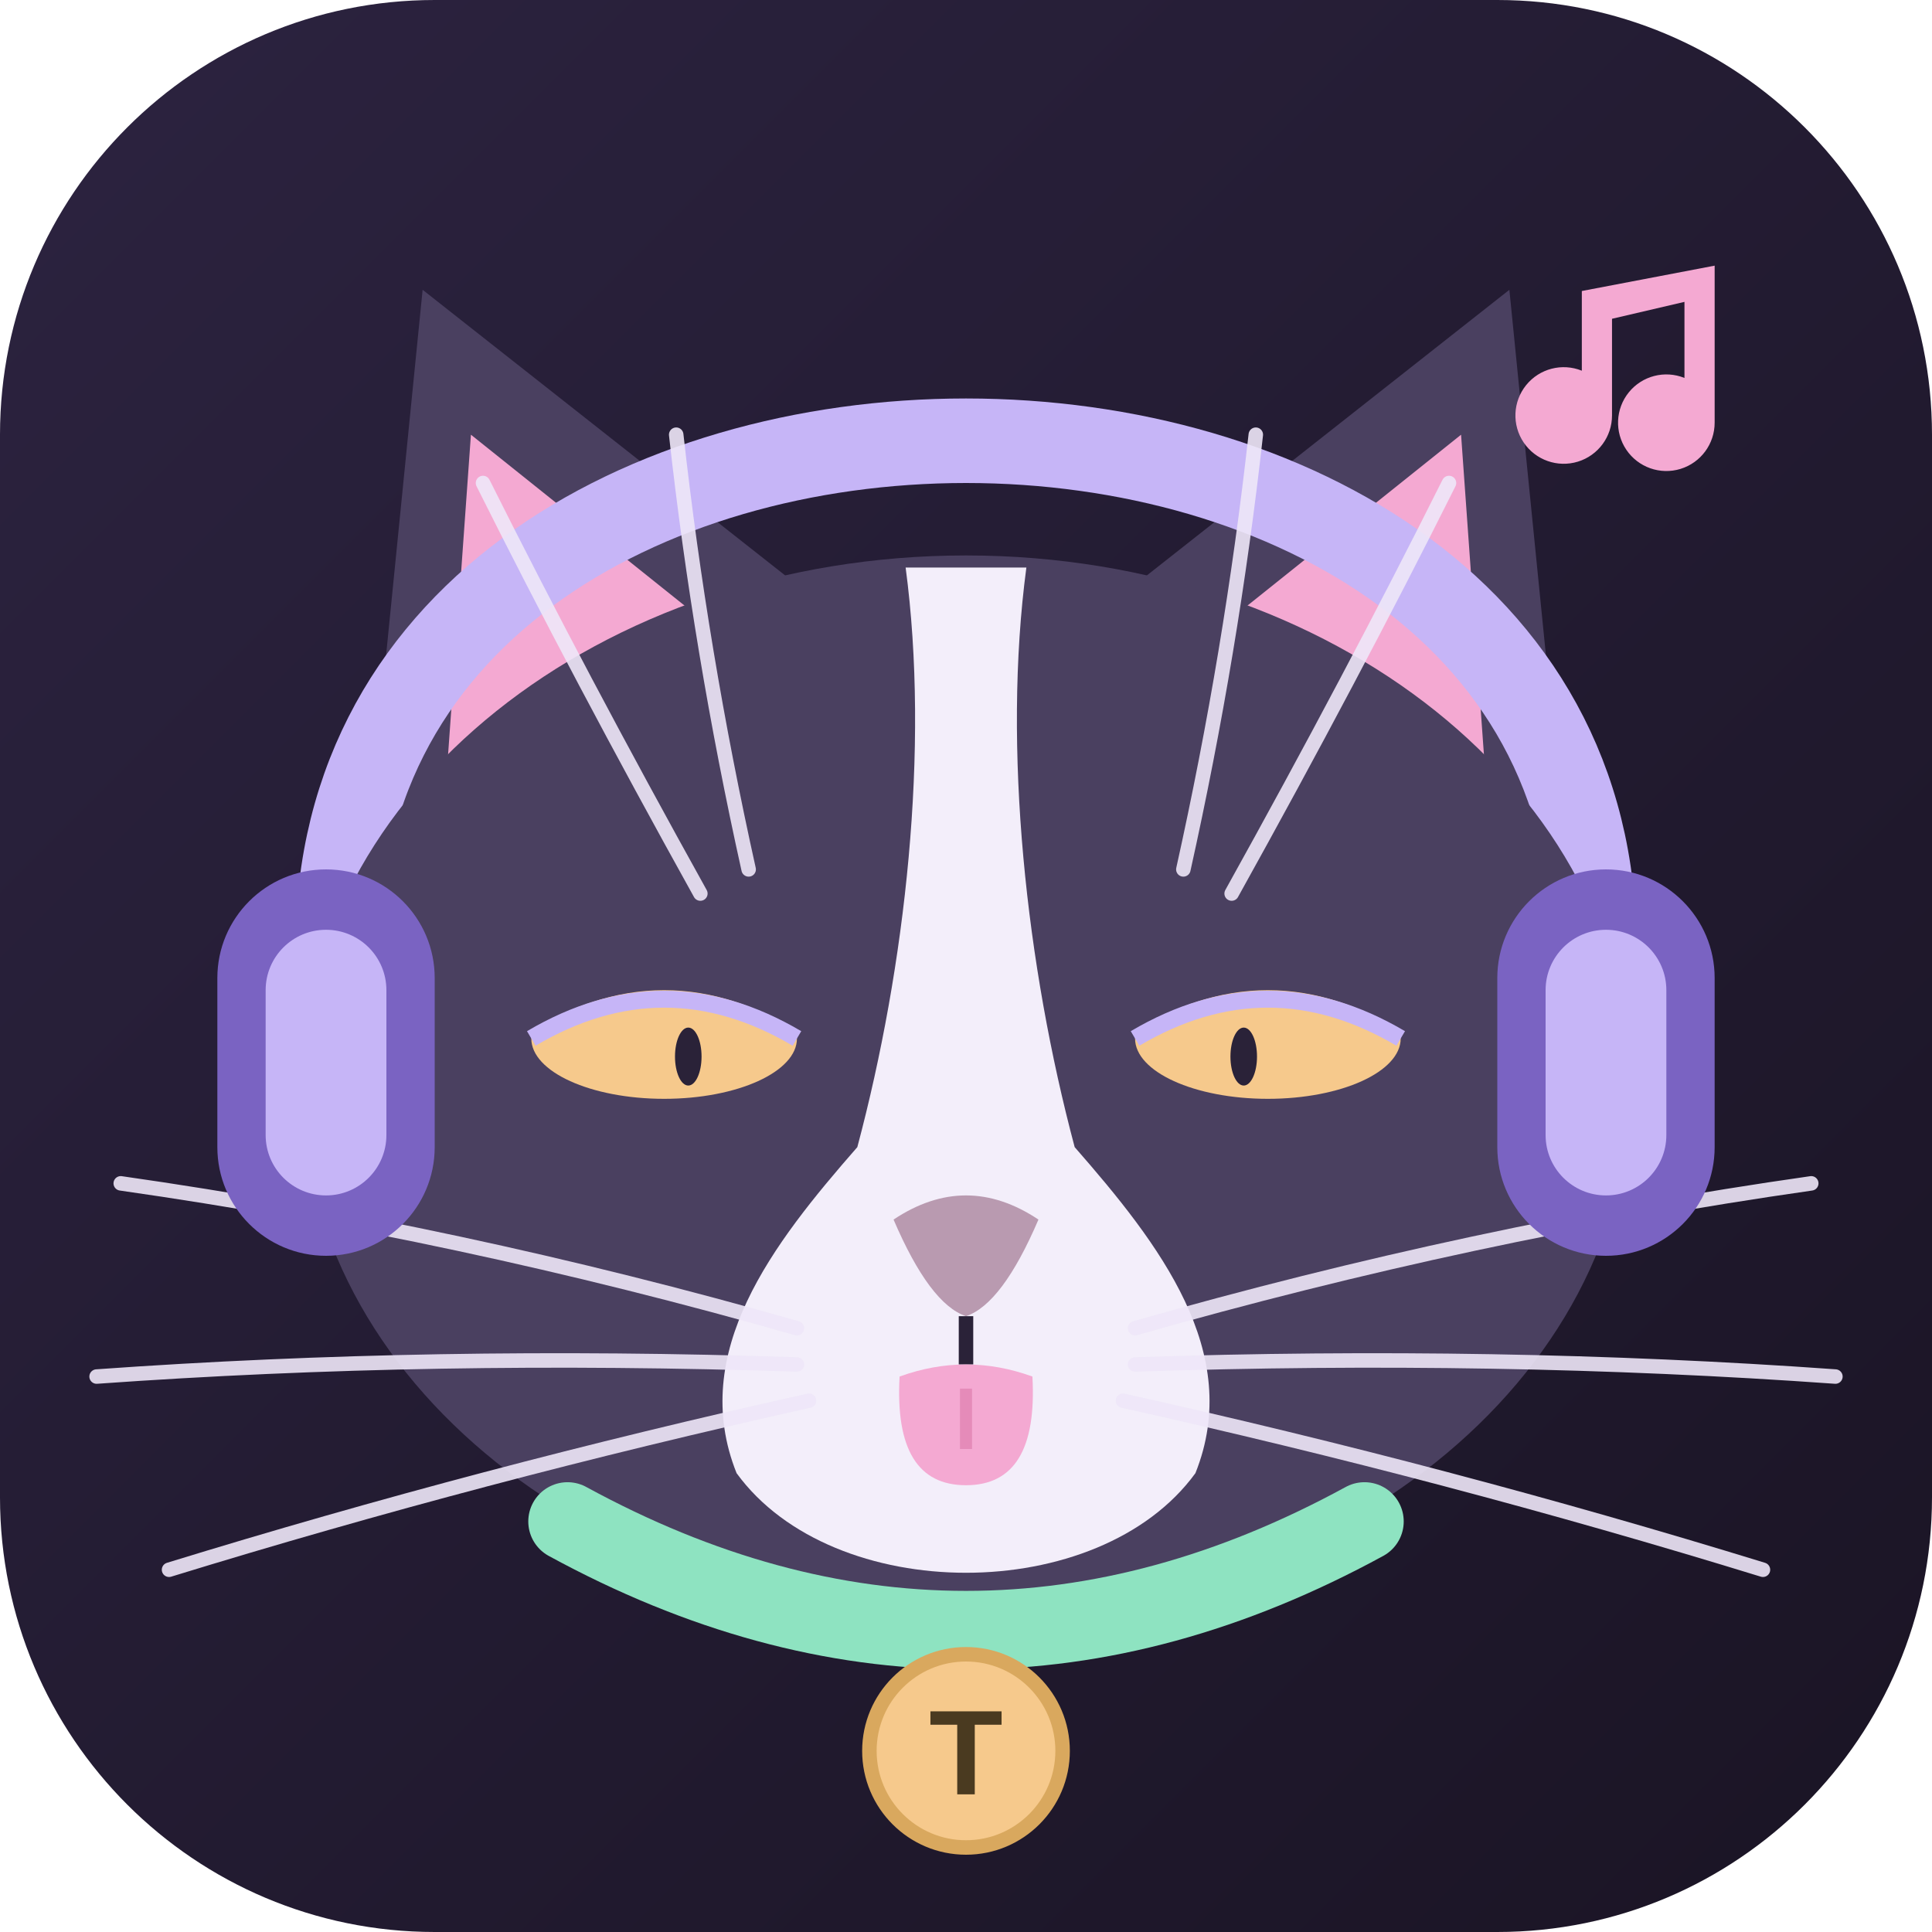
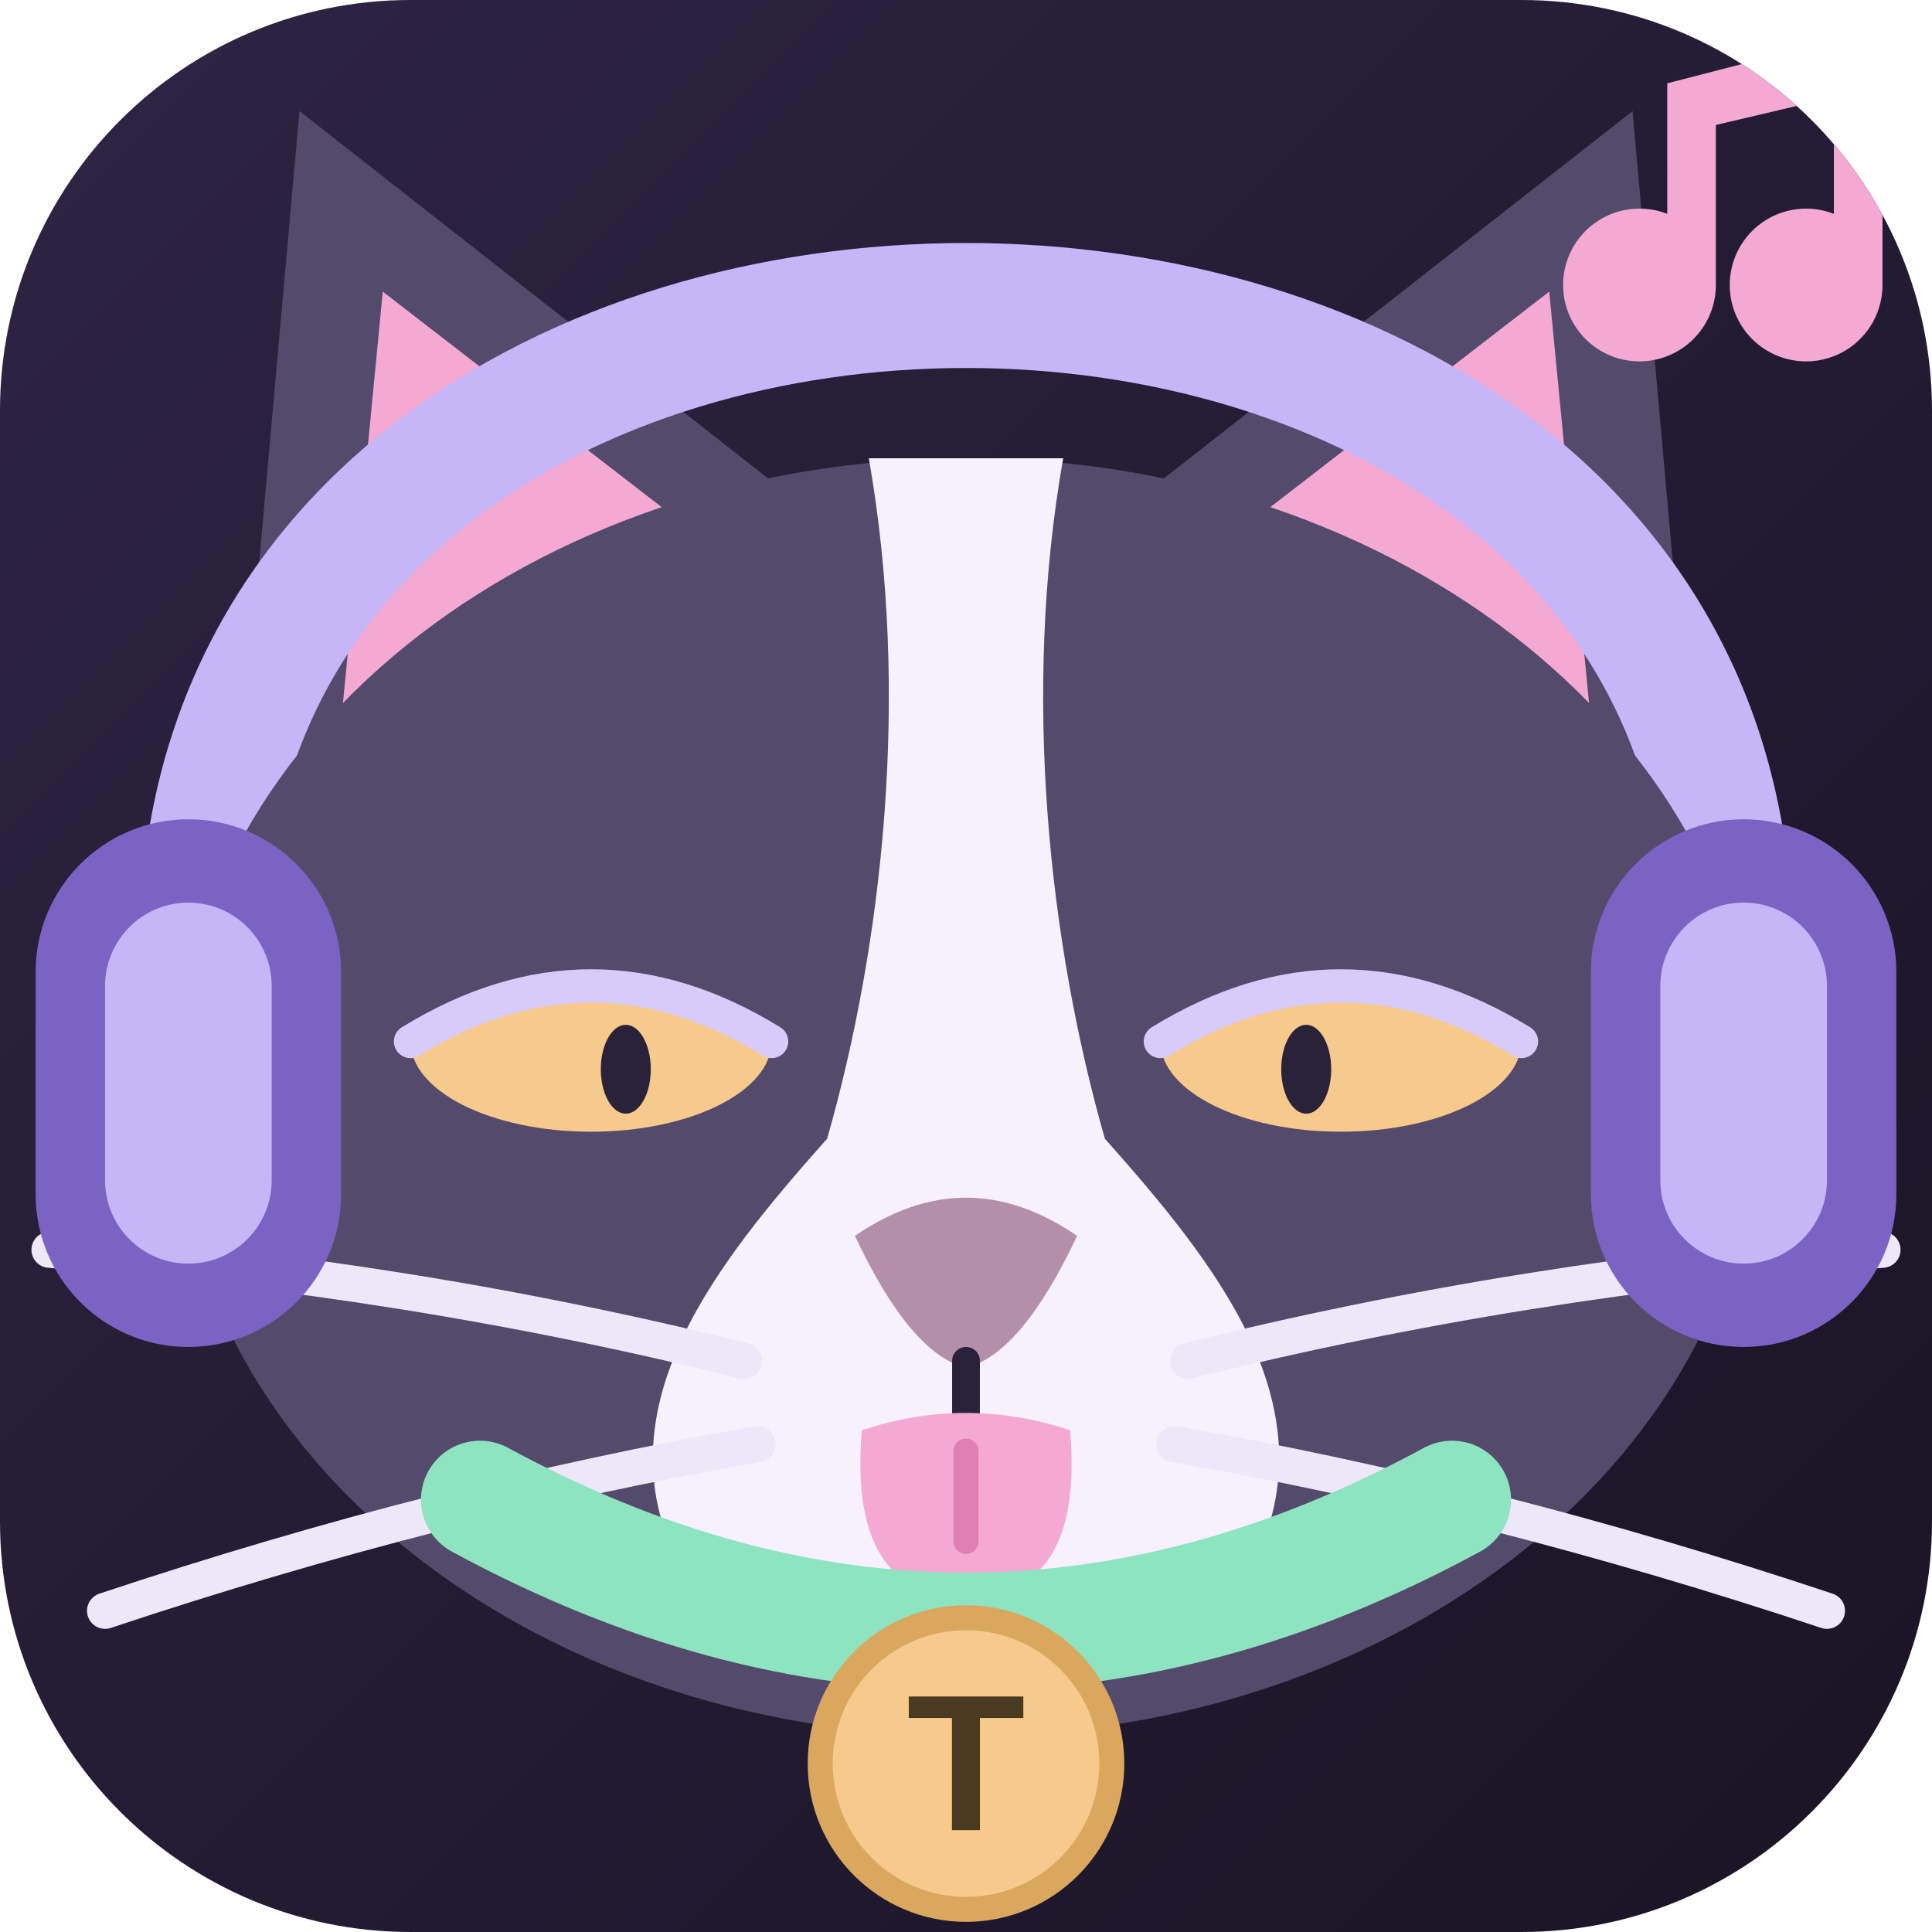
<svg xmlns="http://www.w3.org/2000/svg" viewBox="0 0 160 160" width="512" height="512">
  <defs>
    <linearGradient id="bg" x1="0" y1="0" x2="1" y2="1">
-       <stop offset="0" stop-color="#2C2340" />
+       <stop offset="0" stop-color="#2E2444" />
      <stop offset="1" stop-color="#1A1424" />
    </linearGradient>
    <clipPath id="sq">
-       <rect width="160" height="160" rx="36" />
+       <rect width="160" height="160" rx="34" />
    </clipPath>
  </defs>
-   <rect width="160" height="160" rx="36" fill="url(#bg)" />
+   <rect width="160" height="160" rx="34" fill="url(#bg)" />
  <g clip-path="url(#sq)">
-     <path d="M30 74 L35 24 L68 50 Z" fill="#4A4060" />
-     <path d="M37 64 L39 36 L59 52 Z" fill="#F4A9D2" />
-     <path d="M130 74 L125 24 L92 50 Z" fill="#4A4060" />
-     <path d="M123 64 L121 36 L101 52 Z" fill="#F4A9D2" />
-     <path d="M28 80 C26 22 134 22 132 80" fill="none" stroke="#C6B5F7" stroke-width="7" stroke-linecap="round" />
-     <ellipse cx="80" cy="90" rx="55" ry="44" fill="#4A4060" />
-     <path d="M75 47 C77 62 75 80 71 95 C64 103 57 112 61 122 C69 133 91 133 99 122 C103 112 96 103 89 95 C85 80 83 62 85 47 Z" fill="#F3EEFA" />
-     <ellipse cx="55" cy="86" rx="11" ry="5" fill="#F6C98C" />
-     <path d="M43 86 Q55 78 67 86 L67 77 L43 77 Z" fill="#4A4060" />
-     <path d="M44 86 Q55 79.5 66 86" fill="none" stroke="#C6B5F7" stroke-width="1.4" />
-     <ellipse cx="57" cy="87.5" rx="1.1" ry="2.4" fill="#2A2238" />
-     <ellipse cx="105" cy="86" rx="11" ry="5" fill="#F6C98C" />
-     <path d="M93 86 Q105 78 117 86 L117 77 L93 77 Z" fill="#4A4060" />
-     <path d="M94 86 Q105 79.5 116 86" fill="none" stroke="#C6B5F7" stroke-width="1.4" />
-     <ellipse cx="103" cy="87.5" rx="1.1" ry="2.4" fill="#2A2238" />
-     <path d="M74 101 Q80 97 86 101 Q83 108 80 109 Q77 108 74 101 Z" fill="#B99AB0" />
-     <path d="M80 109 V113" stroke="#2A2238" stroke-width="1.2" />
-     <path d="M74.5 114 Q80 112 85.5 114 Q86 123 80 123 Q74 123 74.5 114 Z" fill="#F4A9D2" />
-     <path d="M80 115 V120" stroke="#E58BB9" stroke-width="1" />
-     <g fill="none" stroke="#EEE7F8" stroke-width="1.2" stroke-linecap="round" opacity=".9">
-       <path d="M66 110 Q38 102 10 98" />
-       <path d="M66 113 Q36 112 8 114" />
-       <path d="M67 116 Q40 122 14 130" />
-       <path d="M94 110 Q122 102 150 98" />
-       <path d="M94 113 Q124 112 152 114" />
-       <path d="M93 116 Q120 122 146 130" />
-       <path d="M58 74 Q48 56 40 40" />
-       <path d="M62 72 Q58 54 56 36" />
-       <path d="M102 74 Q112 56 120 40" />
-       <path d="M98 72 Q102 54 104 36" />
+     <g transform="translate(80 92) scale(1.15) translate(-80 -92)">
+       <path d="M27 76 L32 20 L69 49 Z" fill="#544A6C" />
+       <path d="M35 64 L38 33 L60 50 Z" fill="#F4A9D2" />
+       <path d="M133 76 L128 20 L91 49 Z" fill="#544A6C" />
+       <path d="M125 64 L122 33 L100 50 Z" fill="#F4A9D2" />
+       <path d="M25 82 C23 18 137 18 135 82" fill="none" stroke="#C6B5F7" stroke-width="9" stroke-linecap="round" />
+       <ellipse cx="80" cy="91" rx="57" ry="46" fill="#544A6C" />
+       <path d="M73 45 C76 62 74 80 70 94 C62 103 54 113 59 124 C68 136 92 136 101 124 C106 113 98 103 90 94 C86 80 84 62 87 45 Z" fill="#F6F1FC" />
+       <ellipse cx="53" cy="87" rx="13" ry="6.5" fill="#F6C98C" />
+       <path d="M39 87 Q53 77 67 87 L67 76 L39 76 Z" fill="#544A6C" />
+       <path d="M40 87 Q53 79 66 87" fill="none" stroke="#D8CBFA" stroke-width="2.4" stroke-linecap="round" />
+       <ellipse cx="55.5" cy="89" rx="1.8" ry="3.2" fill="#2A2238" />
+       <ellipse cx="107" cy="87" rx="13" ry="6.5" fill="#F6C98C" />
+       <path d="M93 87 Q107 77 121 87 L121 76 L93 76 Z" fill="#544A6C" />
+       <path d="M94 87 Q107 79 120 87" fill="none" stroke="#D8CBFA" stroke-width="2.4" stroke-linecap="round" />
+       <ellipse cx="104.5" cy="89" rx="1.8" ry="3.2" fill="#2A2238" />
+       <path d="M72 101 Q80 95.5 88 101 Q84 109.5 80 110.5 Q76 109.5 72 101 Z" fill="#B48FAA" />
+       <path d="M80 110 V114" stroke="#2A2238" stroke-width="2" stroke-linecap="round" />
+       <path d="M72.5 115 Q80 112.5 87.5 115 Q88.5 127 80 127 Q71.5 127 72.5 115 Z" fill="#F4A9D2" />
+       <path d="M80 116.5 V123" stroke="#E07FB2" stroke-width="1.8" stroke-linecap="round" />
+       <g fill="none" stroke="#EEE7F8" stroke-width="2.6" stroke-linecap="round">
+         <path d="M64 110 Q40 104 14 102" />
+         <path d="M65 116 Q42 120 18 128" />
+         <path d="M96 110 Q120 104 146 102" />
+         <path d="M95 116 Q118 120 142 128" />
+       </g>
+       <path transform="translate(0 -8)" d="M45 128 Q80 147 115 128" fill="none" stroke="#8EE3C1" stroke-width="8.5" stroke-linecap="round" />
+       <circle transform="translate(0 -8)" cx="80" cy="147" r="10.5" fill="#F6C98C" />
+       <circle transform="translate(0 -8)" cx="80" cy="147" r="10.5" fill="none" stroke="#D9A85E" stroke-width="1.8" />
+       <text transform="translate(0 -8)" x="80" y="151.8" text-anchor="middle" font-size="14" font-weight="800" fill="#4A3A20" font-family="Segoe UI, Arial, sans-serif">T</text>
+       <rect x="13" y="71" width="22" height="38" rx="11" fill="#7A63C2" />
+       <rect x="18" y="77" width="12" height="26" rx="6" fill="#C6B5F7" />
+       <rect x="125" y="71" width="22" height="38" rx="11" fill="#7A63C2" />
+       <rect x="130" y="77" width="12" height="26" rx="6" fill="#C6B5F7" />
+       <path d="M146 14 v18.5 a5.5 5.5 0 1 1 -3.5 -5.1 v-8.4 l-8.5 2 v11.5 a5.5 5.5 0 1 1 -3.5 -5.1 v-9.4 z" fill="#F4A9D2" />
    </g>
-     <path d="M47 126 Q80 144 113 126" fill="none" stroke="#8EE3C1" stroke-width="6.5" stroke-linecap="round" />
-     <circle cx="80" cy="145" r="8" fill="#F6C98C" />
-     <circle cx="80" cy="145" r="8" fill="none" stroke="#D9A85E" stroke-width="1.2" />
-     <text x="80" y="148.6" text-anchor="middle" font-size="10" font-weight="700" fill="#4A3A20" font-family="Segoe UI, Arial, sans-serif">T</text>
-     <rect x="18" y="72" width="18" height="32" rx="9" fill="#7A63C2" />
-     <rect x="22" y="77" width="10" height="22" rx="5" fill="#C6B5F7" />
-     <rect x="124" y="72" width="18" height="32" rx="9" fill="#7A63C2" />
-     <rect x="128" y="77" width="10" height="22" rx="5" fill="#C6B5F7" />
-     <path d="M142 22 v13 a4 4 0 1 1 -2.5 -3.7 v-6.3 l-6 1.4 v8 a4 4 0 1 1 -2.5 -3.7 v-6.6 z" fill="#F4A9D2" />
  </g>
</svg>
